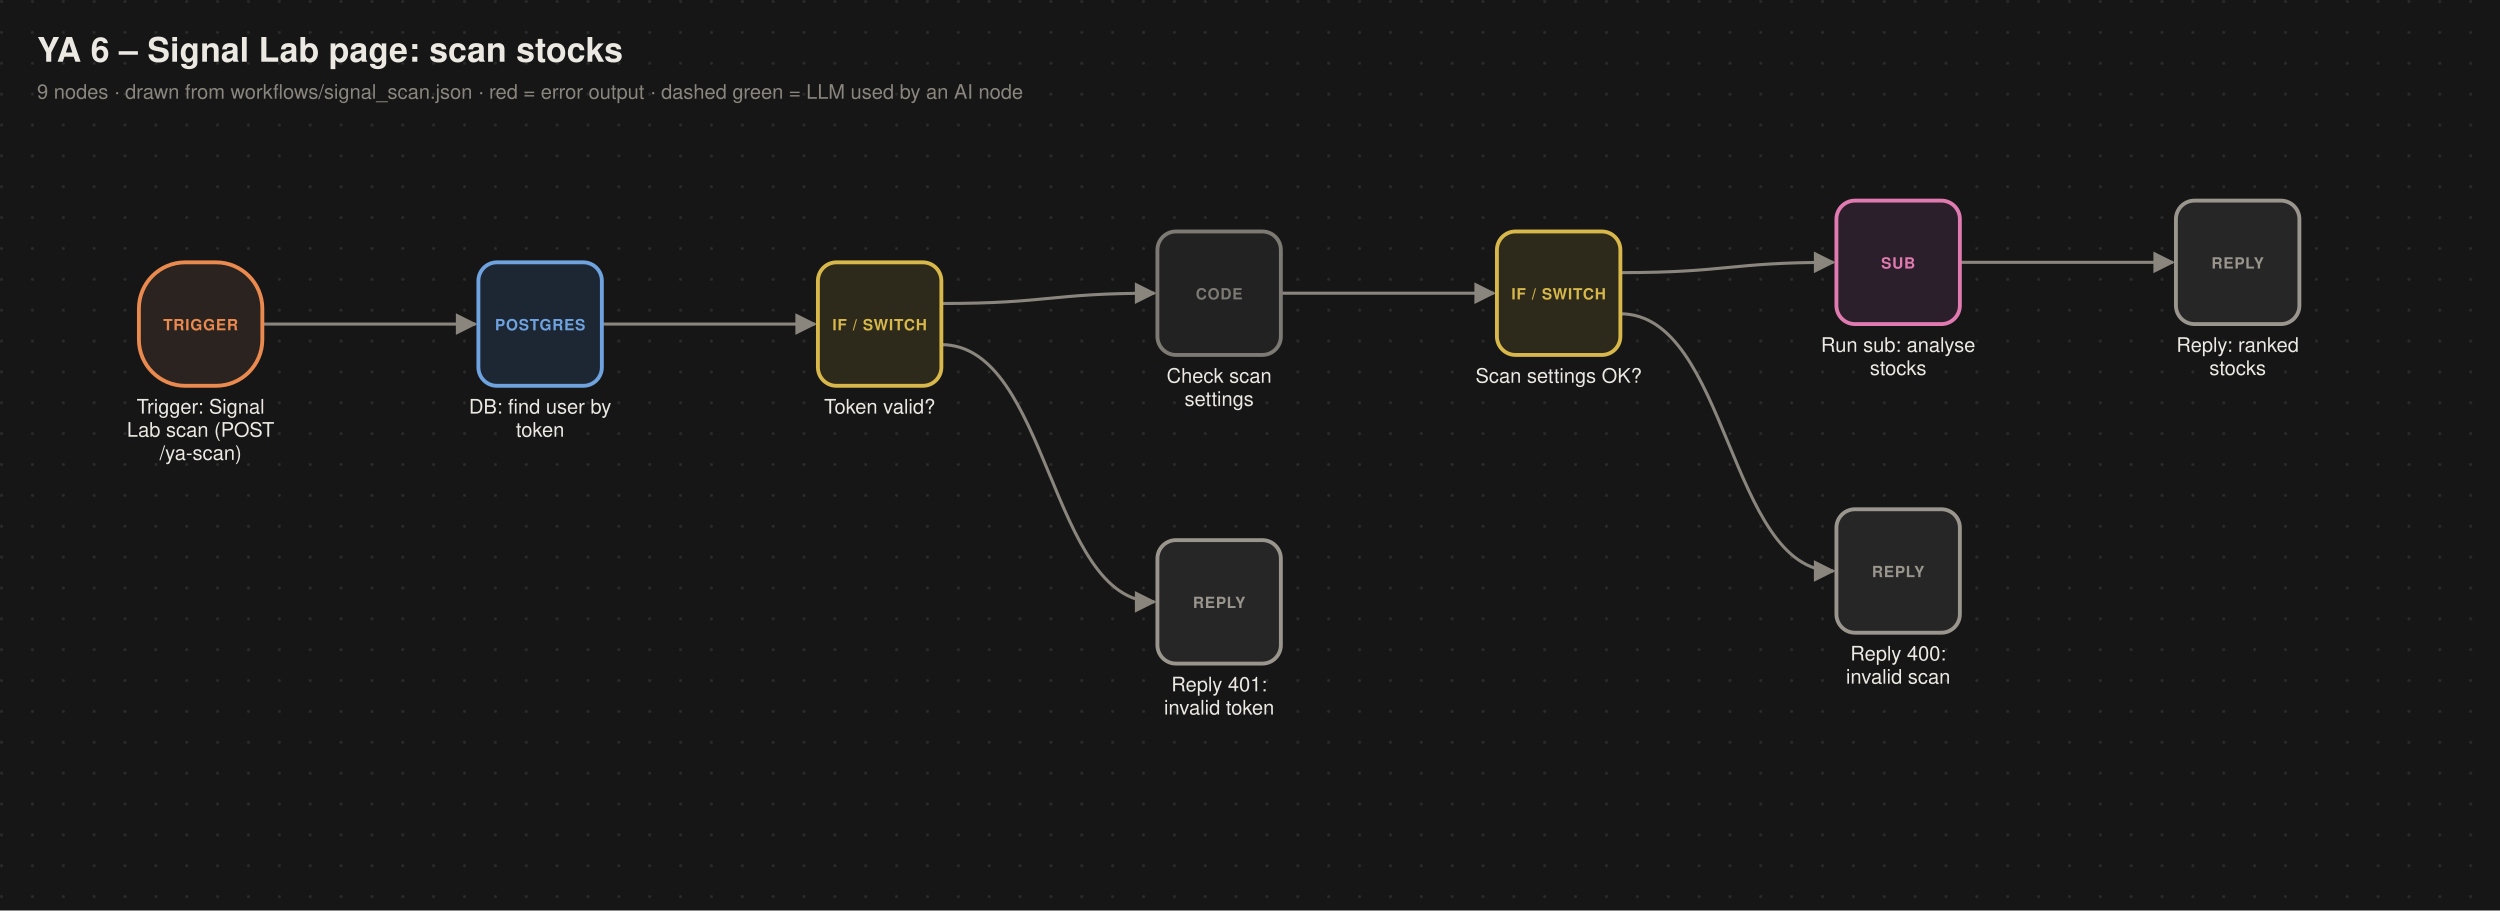
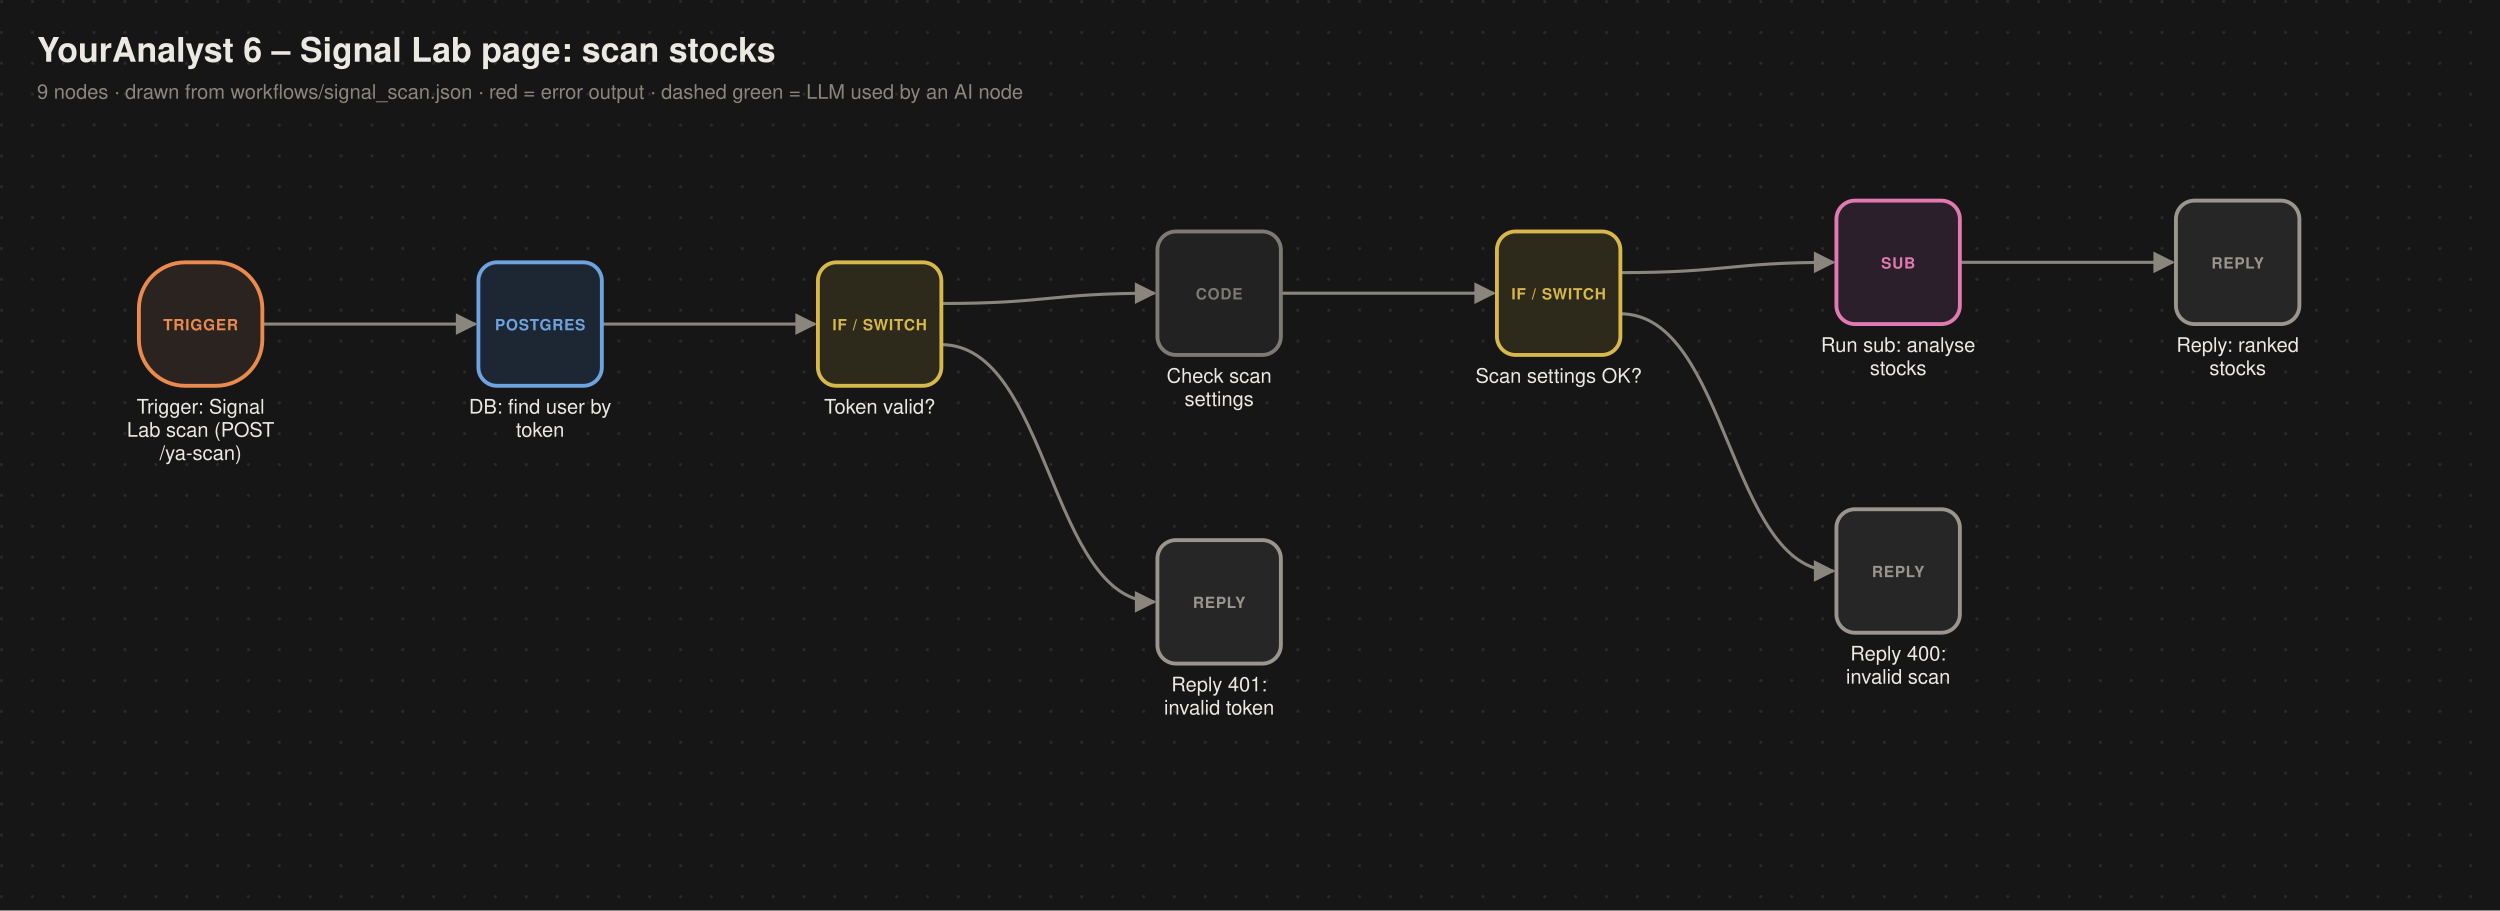
<svg xmlns="http://www.w3.org/2000/svg" width="1620" height="590" viewBox="0 0 1620 590" font-family="-apple-system, Helvetica, Arial, sans-serif">
  <rect width="1620" height="590" fill="#161616" />
  <defs>
    <pattern id="g" width="20" height="20" patternUnits="userSpaceOnUse">
      <circle cx="1" cy="1" r="1" fill="#2a2a2a" />
    </pattern>
    <marker id="a" viewBox="0 0 10 10" refX="9" refY="5" markerWidth="7" markerHeight="7" orient="auto">
      <path d="M0 0 L10 5 L0 10z" fill="#8a867e" />
    </marker>
    <marker id="e" viewBox="0 0 10 10" refX="9" refY="5" markerWidth="7" markerHeight="7" orient="auto">
      <path d="M0 0 L10 5 L0 10z" fill="#d9634c" />
    </marker>
  </defs>
  <rect width="1620" height="590" fill="url(#g)" />
-   <text x="24" y="40" fill="#ece9e3" font-size="22" font-weight="600">YA 6 – Signal Lab page: scan stocks</text>
+   <text x="24" y="40" fill="#ece9e3" font-size="22" font-weight="600">YourAnalyst 6 – Signal Lab page: scan stocks</text>
  <text x="24" y="64" fill="#8a867e" font-size="13">9 nodes · drawn from workflows/signal_scan.json · red = error output · dashed green = LLM used by an AI node</text>
  <path d="M170 210.0 C240.0 210.0 240.0 210.0 308 210.0" fill="none" stroke="#8a867e" stroke-width="2" marker-end="url(#a)" />
  <path d="M390 210.0 C460.0 210.0 460.0 210.0 528 210.0" fill="none" stroke="#8a867e" stroke-width="2" marker-end="url(#a)" />
  <path d="M610 196.667 C680.0 196.667 680.0 190.0 748 190.0" fill="none" stroke="#8a867e" stroke-width="2" marker-end="url(#a)" />
  <path d="M610 223.333 C680.0 223.333 680.0 390.0 748 390.0" fill="none" stroke="#8a867e" stroke-width="2" marker-end="url(#a)" />
  <path d="M830 190.0 C900.0 190.0 900.0 190.0 968 190.0" fill="none" stroke="#8a867e" stroke-width="2" marker-end="url(#a)" />
  <path d="M1050 176.667 C1120.0 176.667 1120.0 170.0 1188 170.0" fill="none" stroke="#8a867e" stroke-width="2" marker-end="url(#a)" />
  <path d="M1050 203.333 C1120.0 203.333 1120.0 370.0 1188 370.0" fill="none" stroke="#8a867e" stroke-width="2" marker-end="url(#a)" />
  <path d="M1270 170.0 C1340.0 170.0 1340.0 170.0 1408 170.0" fill="none" stroke="#8a867e" stroke-width="2" marker-end="url(#a)" />
  <rect x="90" y="170" width="80" height="80" rx="30" fill="#2b2320" stroke="#ea8a4f" stroke-width="2.5" />
  <text x="130.0" y="214.0" text-anchor="middle" fill="#ea8a4f" font-size="10" font-weight="700" letter-spacing="0.5">TRIGGER</text>
  <text x="130.0" y="268" text-anchor="middle" fill="#ece9e3" font-size="13">Trigger: Signal</text>
  <text x="130.0" y="283" text-anchor="middle" fill="#ece9e3" font-size="13">Lab scan (POST</text>
  <text x="130.0" y="298" text-anchor="middle" fill="#ece9e3" font-size="13">/ya-scan)</text>
  <rect x="310" y="170" width="80" height="80" rx="12" fill="#1d2633" stroke="#6fa3e0" stroke-width="2.5" />
  <text x="350.0" y="214.0" text-anchor="middle" fill="#6fa3e0" font-size="10" font-weight="700" letter-spacing="0.5">POSTGRES</text>
  <text x="350.0" y="268" text-anchor="middle" fill="#ece9e3" font-size="13">DB: find user by</text>
  <text x="350.0" y="283" text-anchor="middle" fill="#ece9e3" font-size="13">token</text>
  <rect x="530" y="170" width="80" height="80" rx="12" fill="#2d2a1c" stroke="#d8b84a" stroke-width="2.5" />
  <text x="570.0" y="214.0" text-anchor="middle" fill="#d8b84a" font-size="10" font-weight="700" letter-spacing="0.5">IF / SWITCH</text>
  <text x="570.0" y="268" text-anchor="middle" fill="#ece9e3" font-size="13">Token valid?</text>
  <rect x="750" y="350" width="80" height="80" rx="12" fill="#262626" stroke="#9a968e" stroke-width="2.5" />
  <text x="790.0" y="394.0" text-anchor="middle" fill="#9a968e" font-size="10" font-weight="700" letter-spacing="0.5">REPLY</text>
  <text x="790.0" y="448" text-anchor="middle" fill="#ece9e3" font-size="13">Reply 401:</text>
  <text x="790.0" y="463" text-anchor="middle" fill="#ece9e3" font-size="13">invalid token</text>
  <rect x="750" y="150" width="80" height="80" rx="12" fill="#222222" stroke="#7d7a74" stroke-width="2.5" />
  <text x="790.0" y="194.0" text-anchor="middle" fill="#7d7a74" font-size="10" font-weight="700" letter-spacing="0.5">CODE</text>
  <text x="790.0" y="248" text-anchor="middle" fill="#ece9e3" font-size="13">Check scan</text>
  <text x="790.0" y="263" text-anchor="middle" fill="#ece9e3" font-size="13">settings</text>
  <rect x="970" y="150" width="80" height="80" rx="12" fill="#2d2a1c" stroke="#d8b84a" stroke-width="2.5" />
  <text x="1010.0" y="194.0" text-anchor="middle" fill="#d8b84a" font-size="10" font-weight="700" letter-spacing="0.5">IF / SWITCH</text>
  <text x="1010.0" y="248" text-anchor="middle" fill="#ece9e3" font-size="13">Scan settings OK?</text>
  <rect x="1190" y="330" width="80" height="80" rx="12" fill="#262626" stroke="#9a968e" stroke-width="2.5" />
  <text x="1230.0" y="374.0" text-anchor="middle" fill="#9a968e" font-size="10" font-weight="700" letter-spacing="0.5">REPLY</text>
  <text x="1230.0" y="428" text-anchor="middle" fill="#ece9e3" font-size="13">Reply 400:</text>
  <text x="1230.0" y="443" text-anchor="middle" fill="#ece9e3" font-size="13">invalid scan</text>
  <rect x="1190" y="130" width="80" height="80" rx="12" fill="#2a1f2a" stroke="#e07ab0" stroke-width="2.5" />
  <text x="1230.0" y="174.0" text-anchor="middle" fill="#e07ab0" font-size="10" font-weight="700" letter-spacing="0.5">SUB</text>
  <text x="1230.0" y="228" text-anchor="middle" fill="#ece9e3" font-size="13">Run sub: analyse</text>
  <text x="1230.0" y="243" text-anchor="middle" fill="#ece9e3" font-size="13">stocks</text>
  <rect x="1410" y="130" width="80" height="80" rx="12" fill="#262626" stroke="#9a968e" stroke-width="2.5" />
  <text x="1450.0" y="174.0" text-anchor="middle" fill="#9a968e" font-size="10" font-weight="700" letter-spacing="0.5">REPLY</text>
  <text x="1450.0" y="228" text-anchor="middle" fill="#ece9e3" font-size="13">Reply: ranked</text>
  <text x="1450.0" y="243" text-anchor="middle" fill="#ece9e3" font-size="13">stocks</text>
</svg>
